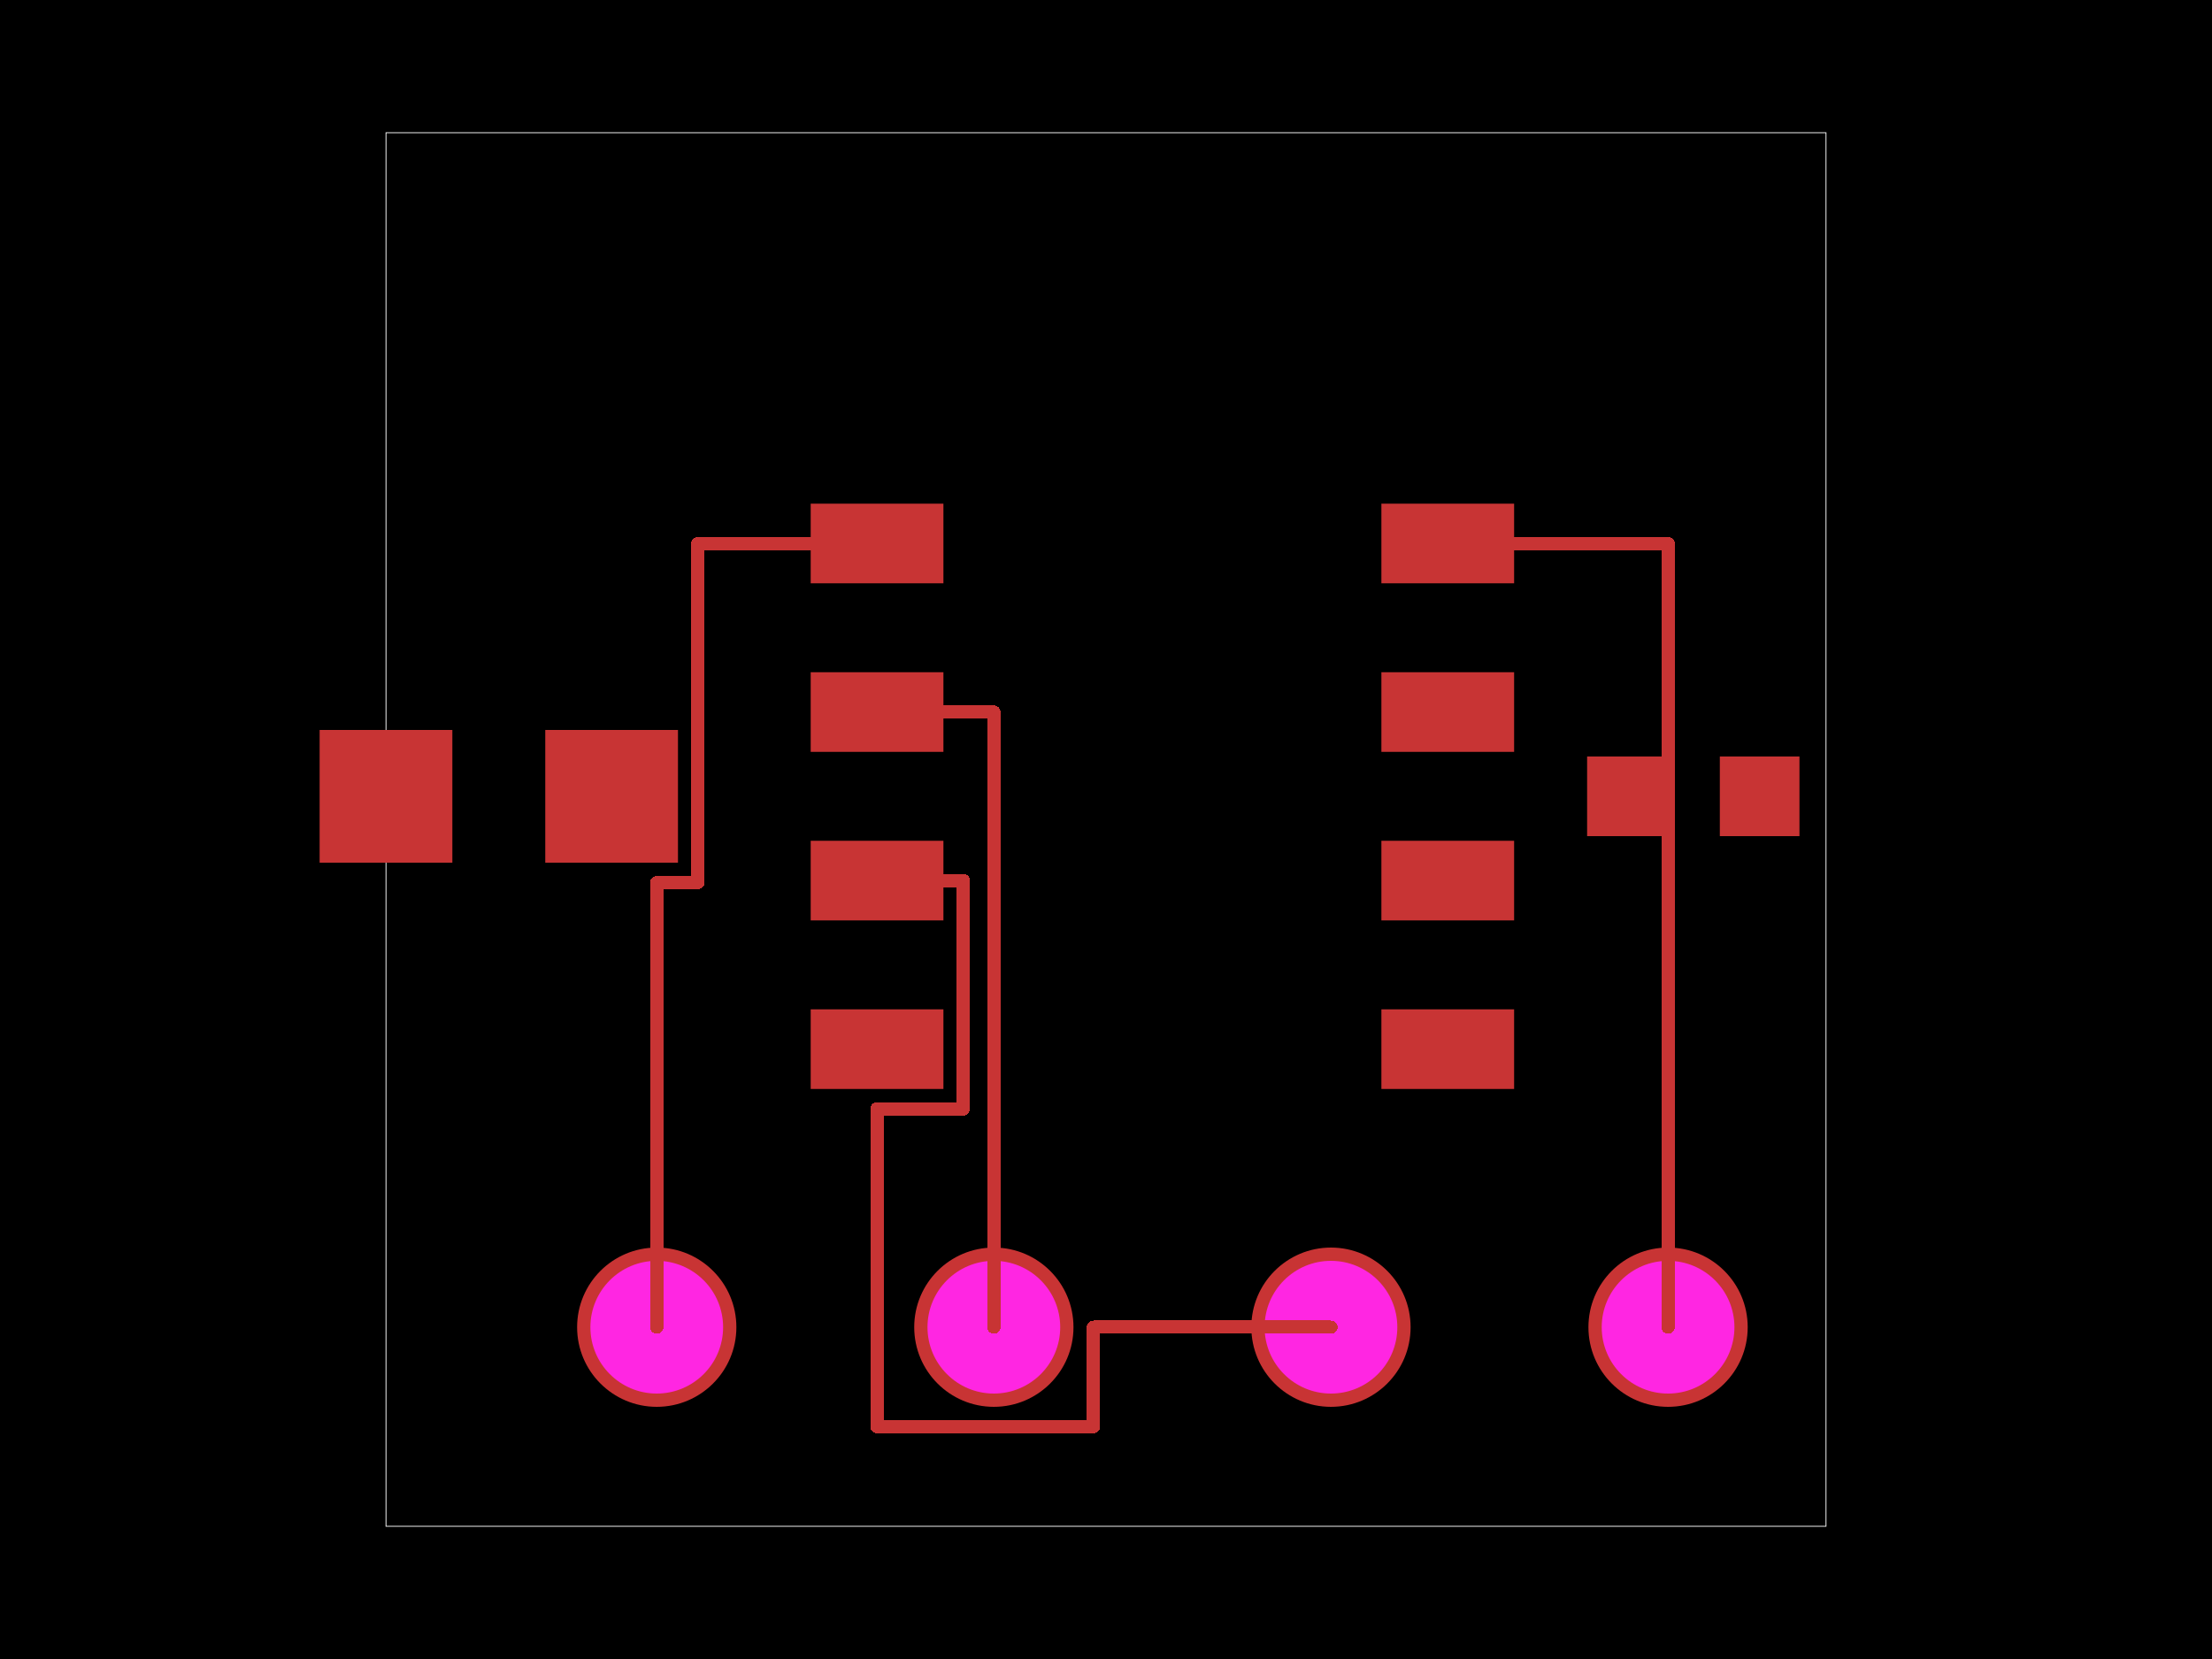
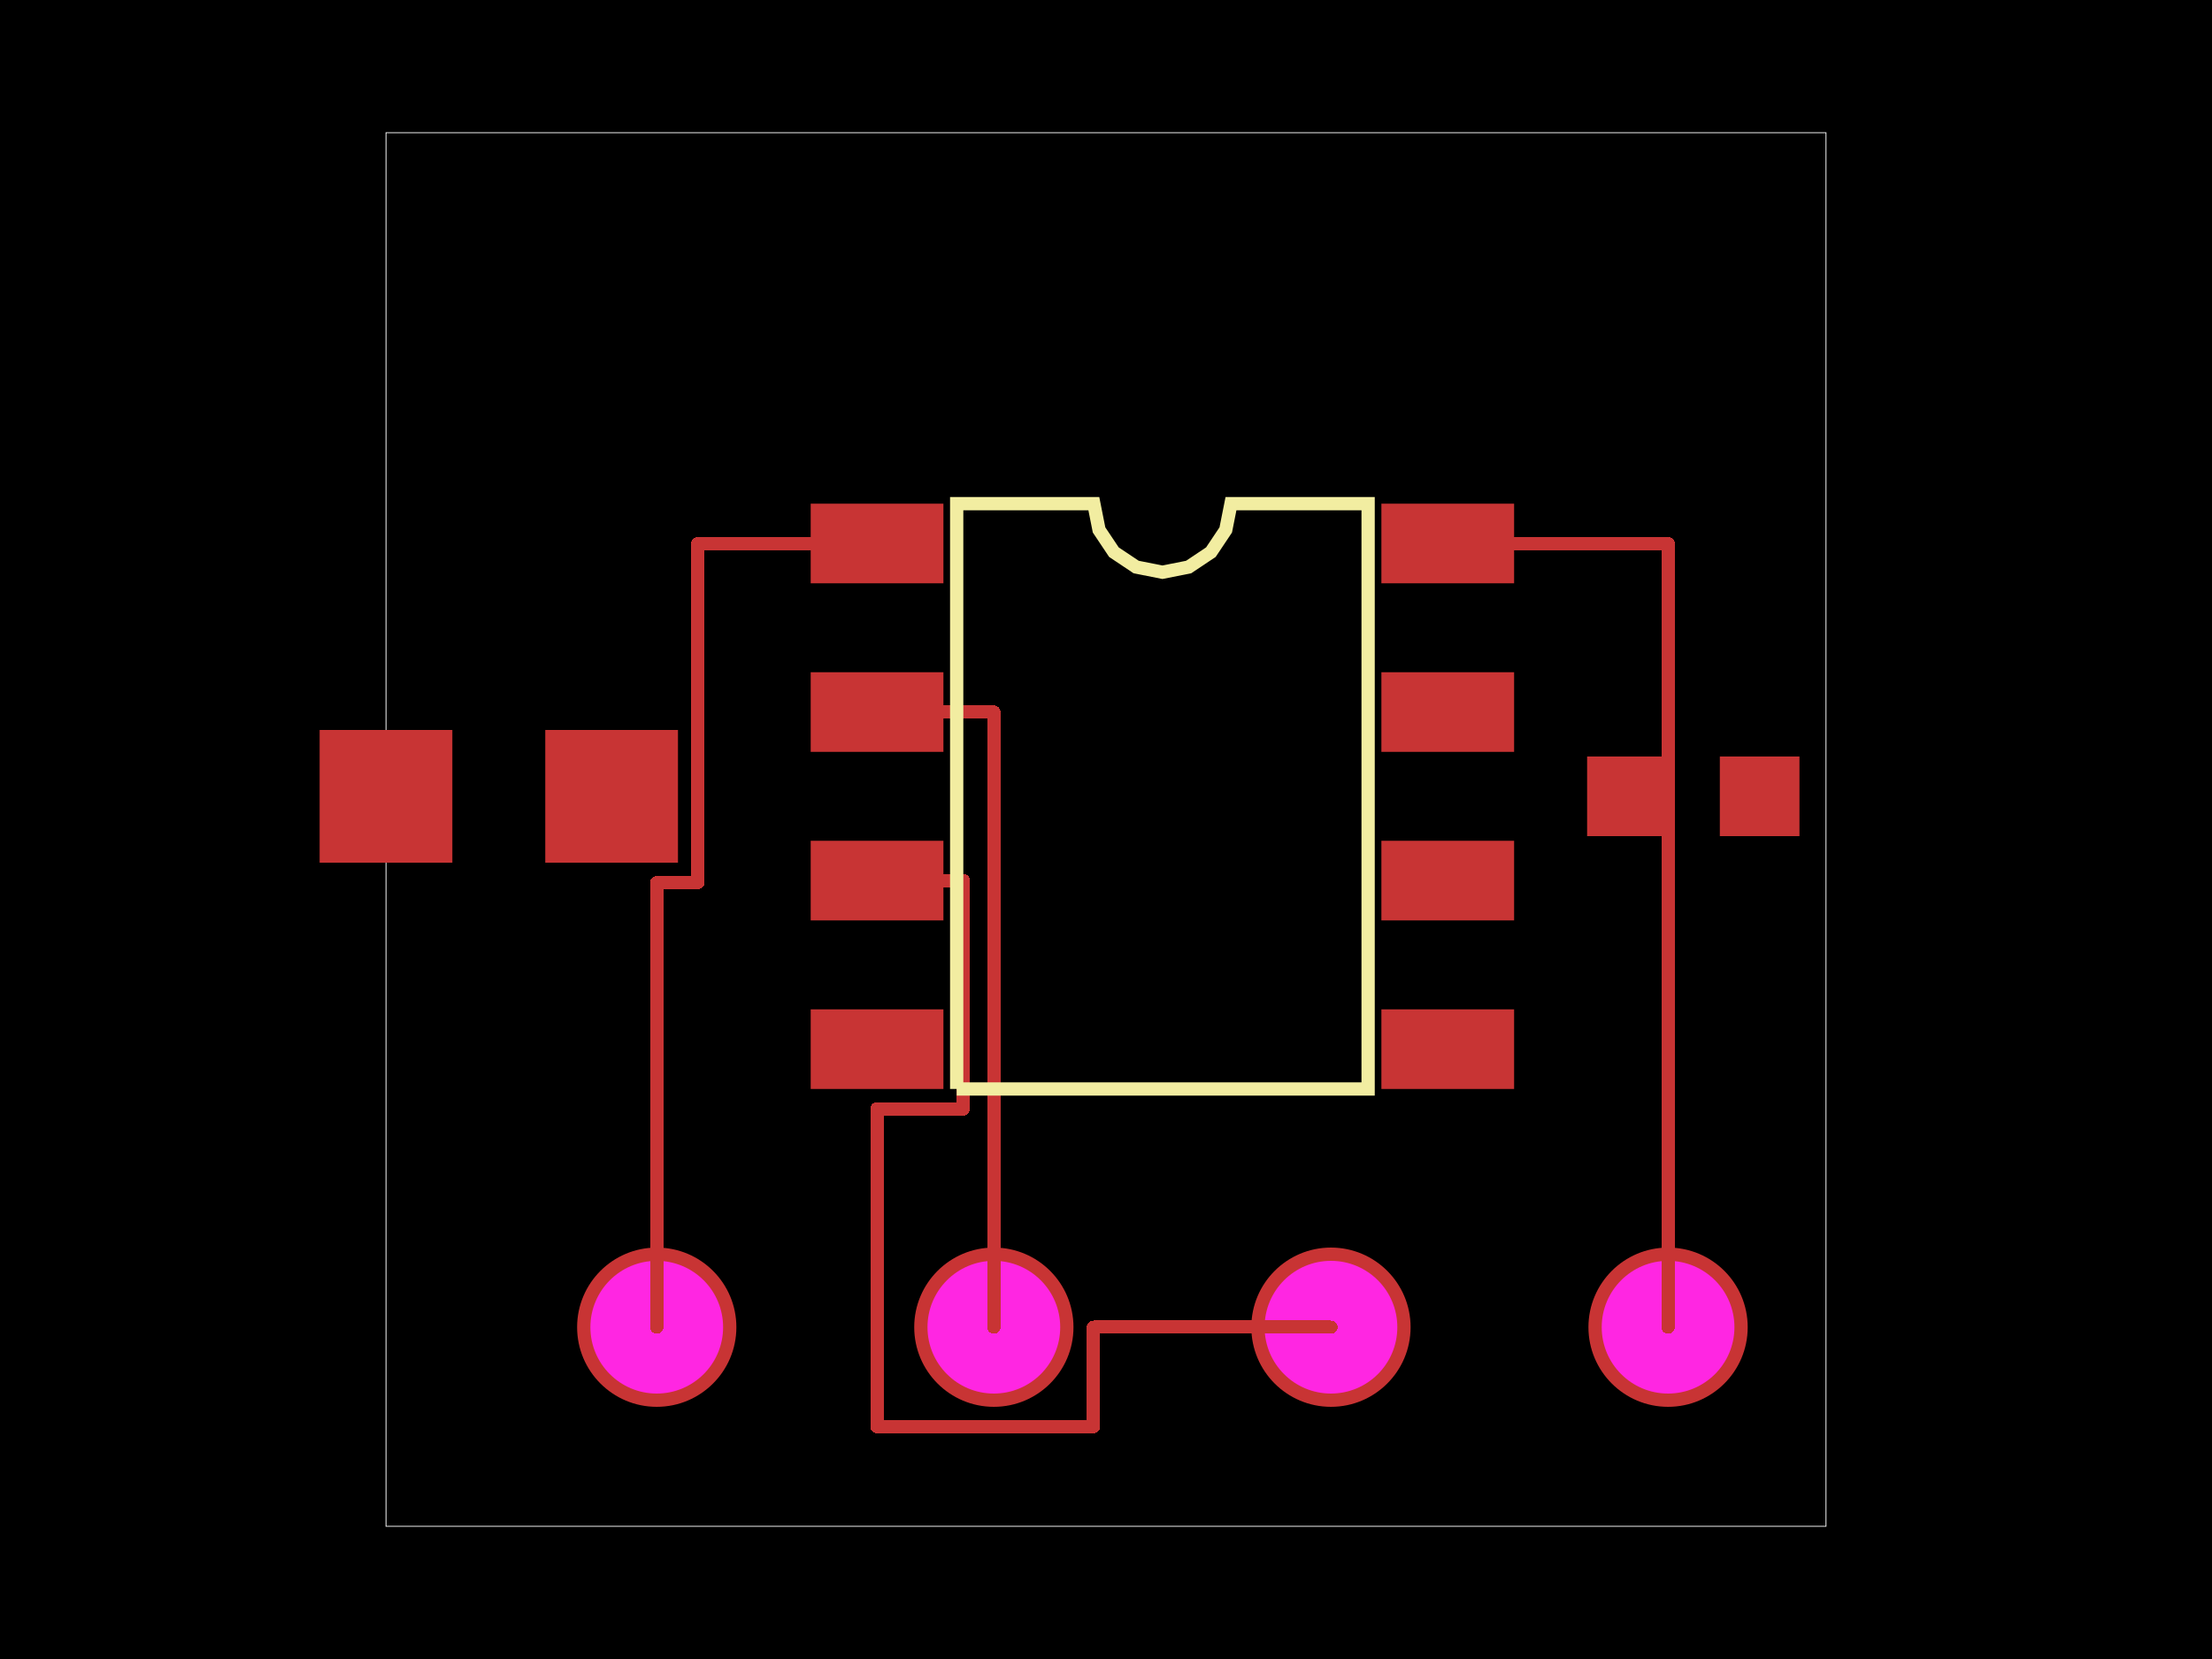
<svg xmlns="http://www.w3.org/2000/svg" width="800" height="600">
  <style>
              .pcb-board { fill: #000; }
              .pcb-trace { fill: none; }
              .pcb-hole-outer { fill: rgb(200, 52, 52); }
              .pcb-hole-inner { fill: rgb(255, 38, 226); }
              .pcb-pad { }
              .pcb-boundary { fill: none; stroke: #fff; stroke-width: 0.3; }
              .pcb-silkscreen { fill: none; }
              .pcb-silkscreen-top { stroke: #f2eda1; }
              .pcb-silkscreen-bottom { stroke: #f2eda1; }
              .pcb-silkscreen-text { fill: #f2eda1; }
            </style>
  <rect class="pcb-board" x="0" y="0" width="800" height="600" />
  <rect class="pcb-boundary" x="139.6" y="48" width="520.8" height="504" />
  <g transform="translate(420.4, 288) rotate(0) scale(1, -1)">
    <rect class="pcb-component" x="-48" y="-72" width="96" height="144" />
    <rect class="pcb-component-outline" x="-48" y="-72" width="96" height="144" />
  </g>
  <g transform="translate(612.4, 288) rotate(-90) scale(1, -1)">
    <rect class="pcb-component" x="0" y="0" width="0" height="0" />
    <rect class="pcb-component-outline" x="0" y="0" width="0" height="0" />
  </g>
  <g transform="translate(180.4, 288) rotate(-90) scale(1, -1)">
    <rect class="pcb-component" x="0" y="0" width="0" height="0" />
    <rect class="pcb-component-outline" x="0" y="0" width="0" height="0" />
  </g>
  <g transform="translate(420.4, 480) rotate(-90) scale(1, -1)">
    <rect class="pcb-component" x="-48" y="-72" width="96" height="144" />
    <rect class="pcb-component-outline" x="-48" y="-72" width="96" height="144" />
  </g>
  <rect class="pcb-pad" fill="rgb(200, 52, 52)" x="293.2" y="182.16" width="48" height="28.8" />
  <rect class="pcb-pad" fill="rgb(200, 52, 52)" x="293.2" y="243.12" width="48" height="28.8" />
  <rect class="pcb-pad" fill="rgb(200, 52, 52)" x="293.2" y="304.08" width="48" height="28.8" />
  <rect class="pcb-pad" fill="rgb(200, 52, 52)" x="293.2" y="365.04" width="48" height="28.8" />
  <rect class="pcb-pad" fill="rgb(200, 52, 52)" x="499.6" y="365.04" width="48" height="28.8" />
  <rect class="pcb-pad" fill="rgb(200, 52, 52)" x="499.6" y="304.08" width="48" height="28.8" />
  <rect class="pcb-pad" fill="rgb(200, 52, 52)" x="499.6" y="243.12" width="48" height="28.8" />
  <rect class="pcb-pad" fill="rgb(200, 52, 52)" x="499.6" y="182.16" width="48" height="28.8" />
  <rect class="pcb-pad" fill="rgb(200, 52, 52)" x="574" y="273.6" width="28.8" height="28.8" />
  <rect class="pcb-pad" fill="rgb(200, 52, 52)" x="622" y="273.6" width="28.8" height="28.8" />
  <rect class="pcb-pad" fill="rgb(200, 52, 52)" x="115.6" y="264" width="48" height="48" />
  <rect class="pcb-pad" fill="rgb(200, 52, 52)" x="197.2" y="264" width="48" height="48" />
  <g>
    <circle class="pcb-hole-outer" cx="237.52" cy="480" r="28.8" />
    <circle class="pcb-hole-inner" cx="237.52" cy="480" r="24" />
  </g>
  <g>
    <circle class="pcb-hole-outer" cx="359.44" cy="480" r="28.8" />
    <circle class="pcb-hole-inner" cx="359.44" cy="480" r="24" />
  </g>
  <g>
    <circle class="pcb-hole-outer" cx="481.36" cy="480" r="28.8" />
    <circle class="pcb-hole-inner" cx="481.36" cy="480" r="24" />
  </g>
  <g>
    <circle class="pcb-hole-outer" cx="603.28" cy="480" r="28.8" />
    <circle class="pcb-hole-inner" cx="603.28" cy="480" r="24" />
  </g>
  <path class="pcb-trace" stroke="rgb(200, 52, 52)" d="M 237.52 480 L 237.52 319.2" stroke-width="4.8" stroke-linecap="round" stroke-linejoin="round" shape-rendering="crispEdges" />
  <path class="pcb-trace" stroke="rgb(200, 52, 52)" d="M 237.52 319.2 L 252.4 319.2" stroke-width="4.8" stroke-linecap="round" stroke-linejoin="round" shape-rendering="crispEdges" />
  <path class="pcb-trace" stroke="rgb(200, 52, 52)" d="M 252.4 319.2 L 252.4 196.56" stroke-width="4.8" stroke-linecap="round" stroke-linejoin="round" shape-rendering="crispEdges" />
  <path class="pcb-trace" stroke="rgb(200, 52, 52)" d="M 252.4 196.56 L 317.2 196.56" stroke-width="4.8" stroke-linecap="round" stroke-linejoin="round" shape-rendering="crispEdges" />
  <path class="pcb-trace" stroke="rgb(200, 52, 52)" d="M 359.44 480 L 359.44 257.52" stroke-width="4.8" stroke-linecap="round" stroke-linejoin="round" shape-rendering="crispEdges" />
  <path class="pcb-trace" stroke="rgb(200, 52, 52)" d="M 359.44 257.52 L 317.2 257.52" stroke-width="4.8" stroke-linecap="round" stroke-linejoin="round" shape-rendering="crispEdges" />
  <path class="pcb-trace" stroke="rgb(200, 52, 52)" d="M 481.36 480 L 395.44 480" stroke-width="4.8" stroke-linecap="round" stroke-linejoin="round" shape-rendering="crispEdges" />
  <path class="pcb-trace" stroke="rgb(200, 52, 52)" d="M 395.44 480 L 395.44 516" stroke-width="4.8" stroke-linecap="round" stroke-linejoin="round" shape-rendering="crispEdges" />
  <path class="pcb-trace" stroke="rgb(200, 52, 52)" d="M 395.44 516 L 317.2 516" stroke-width="4.8" stroke-linecap="round" stroke-linejoin="round" shape-rendering="crispEdges" />
  <path class="pcb-trace" stroke="rgb(200, 52, 52)" d="M 317.2 516 L 317.2 401.04" stroke-width="4.8" stroke-linecap="round" stroke-linejoin="round" shape-rendering="crispEdges" />
  <path class="pcb-trace" stroke="rgb(200, 52, 52)" d="M 317.2 401.04 L 348.4 401.04" stroke-width="4.8" stroke-linecap="round" stroke-linejoin="round" shape-rendering="crispEdges" />
  <path class="pcb-trace" stroke="rgb(200, 52, 52)" d="M 348.4 401.04 L 348.4 318.48" stroke-width="4.8" stroke-linecap="round" stroke-linejoin="round" shape-rendering="crispEdges" />
  <path class="pcb-trace" stroke="rgb(200, 52, 52)" d="M 348.4 318.48 L 317.2 318.48" stroke-width="4.8" stroke-linecap="round" stroke-linejoin="round" shape-rendering="crispEdges" />
  <path class="pcb-trace" stroke="rgb(200, 52, 52)" d="M 603.28 480 L 603.28 196.56" stroke-width="4.8" stroke-linecap="round" stroke-linejoin="round" shape-rendering="crispEdges" />
  <path class="pcb-trace" stroke="rgb(200, 52, 52)" d="M 603.28 196.56 L 523.6 196.56" stroke-width="4.8" stroke-linecap="round" stroke-linejoin="round" shape-rendering="crispEdges" />
+   <path class="pcb-silkscreen pcb-silkscreen-top" d="M 346 393.84 L 346 182.16 L 395.6 182.16 L 397.488 191.651 L 402.864 199.696 L 410.909 205.072 L 420.4 206.96 L 429.891 205.072 L 437.936 199.696 L 443.312 191.651 L 445.2 182.16 L 494.8 182.16 L 494.8 393.84 L 346 393.84" stroke-width="4.8" data-pcb-component-id="pcb_component_0" data-pcb-silkscreen-path-id="pcb_silkscreen_path_0" />
</svg>
